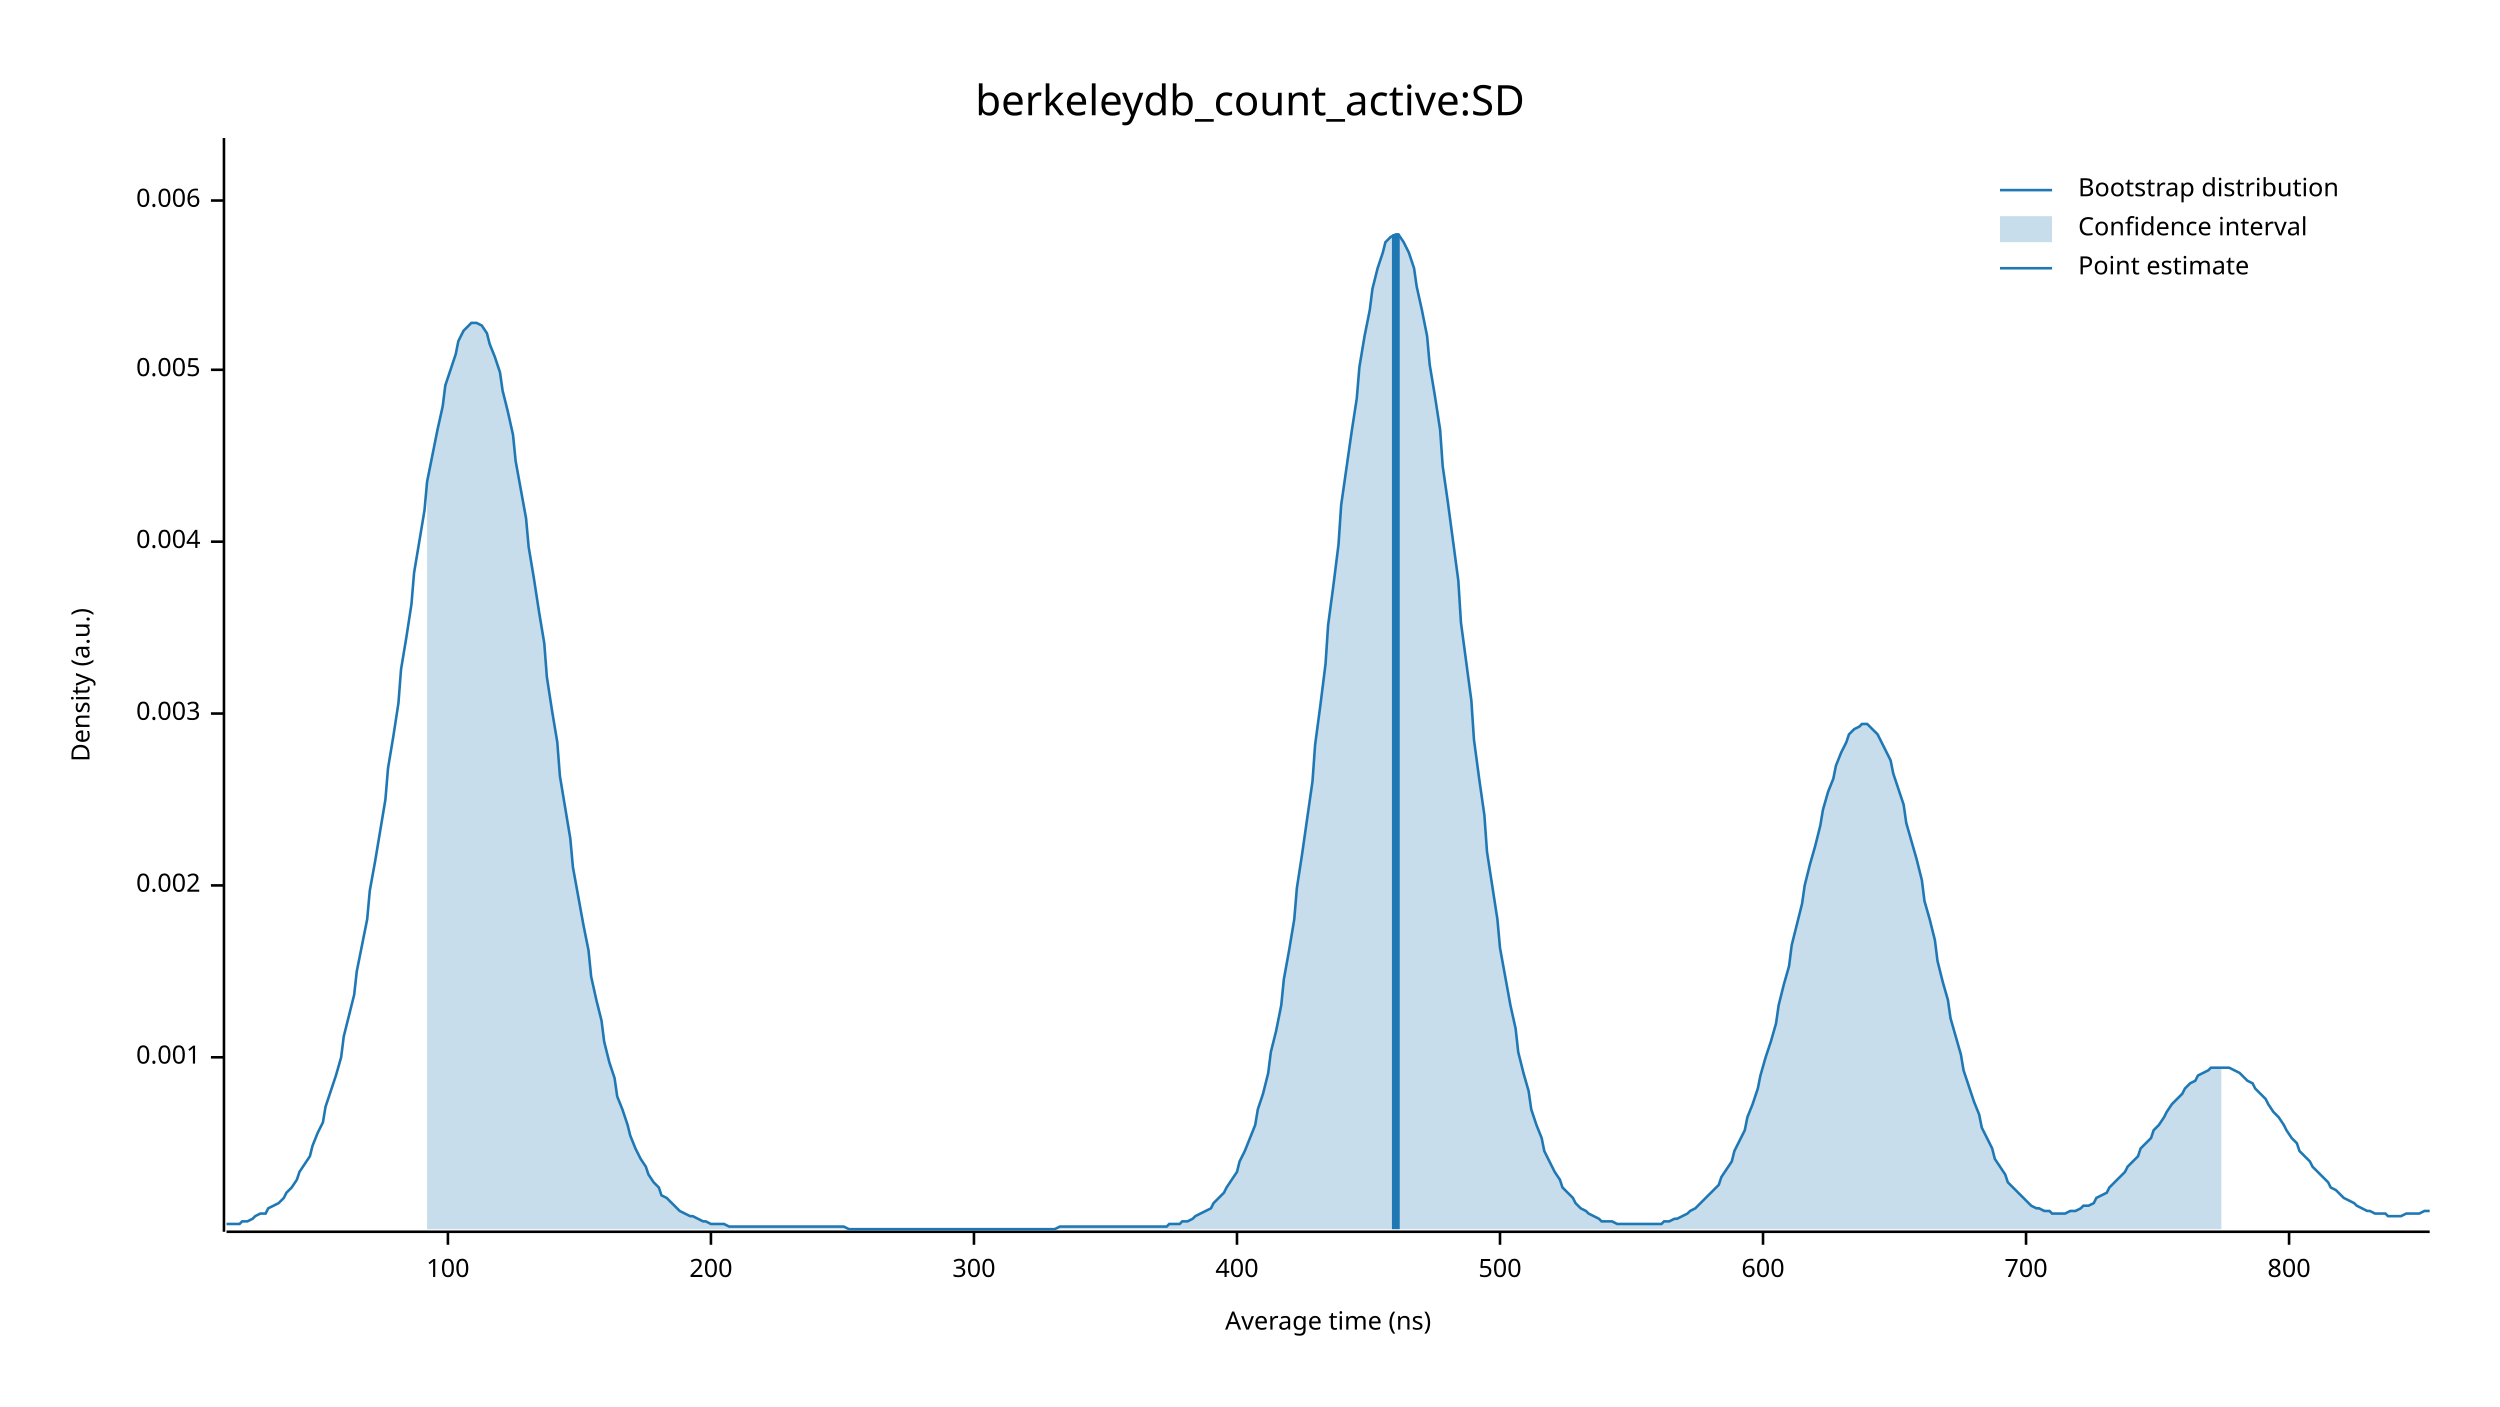
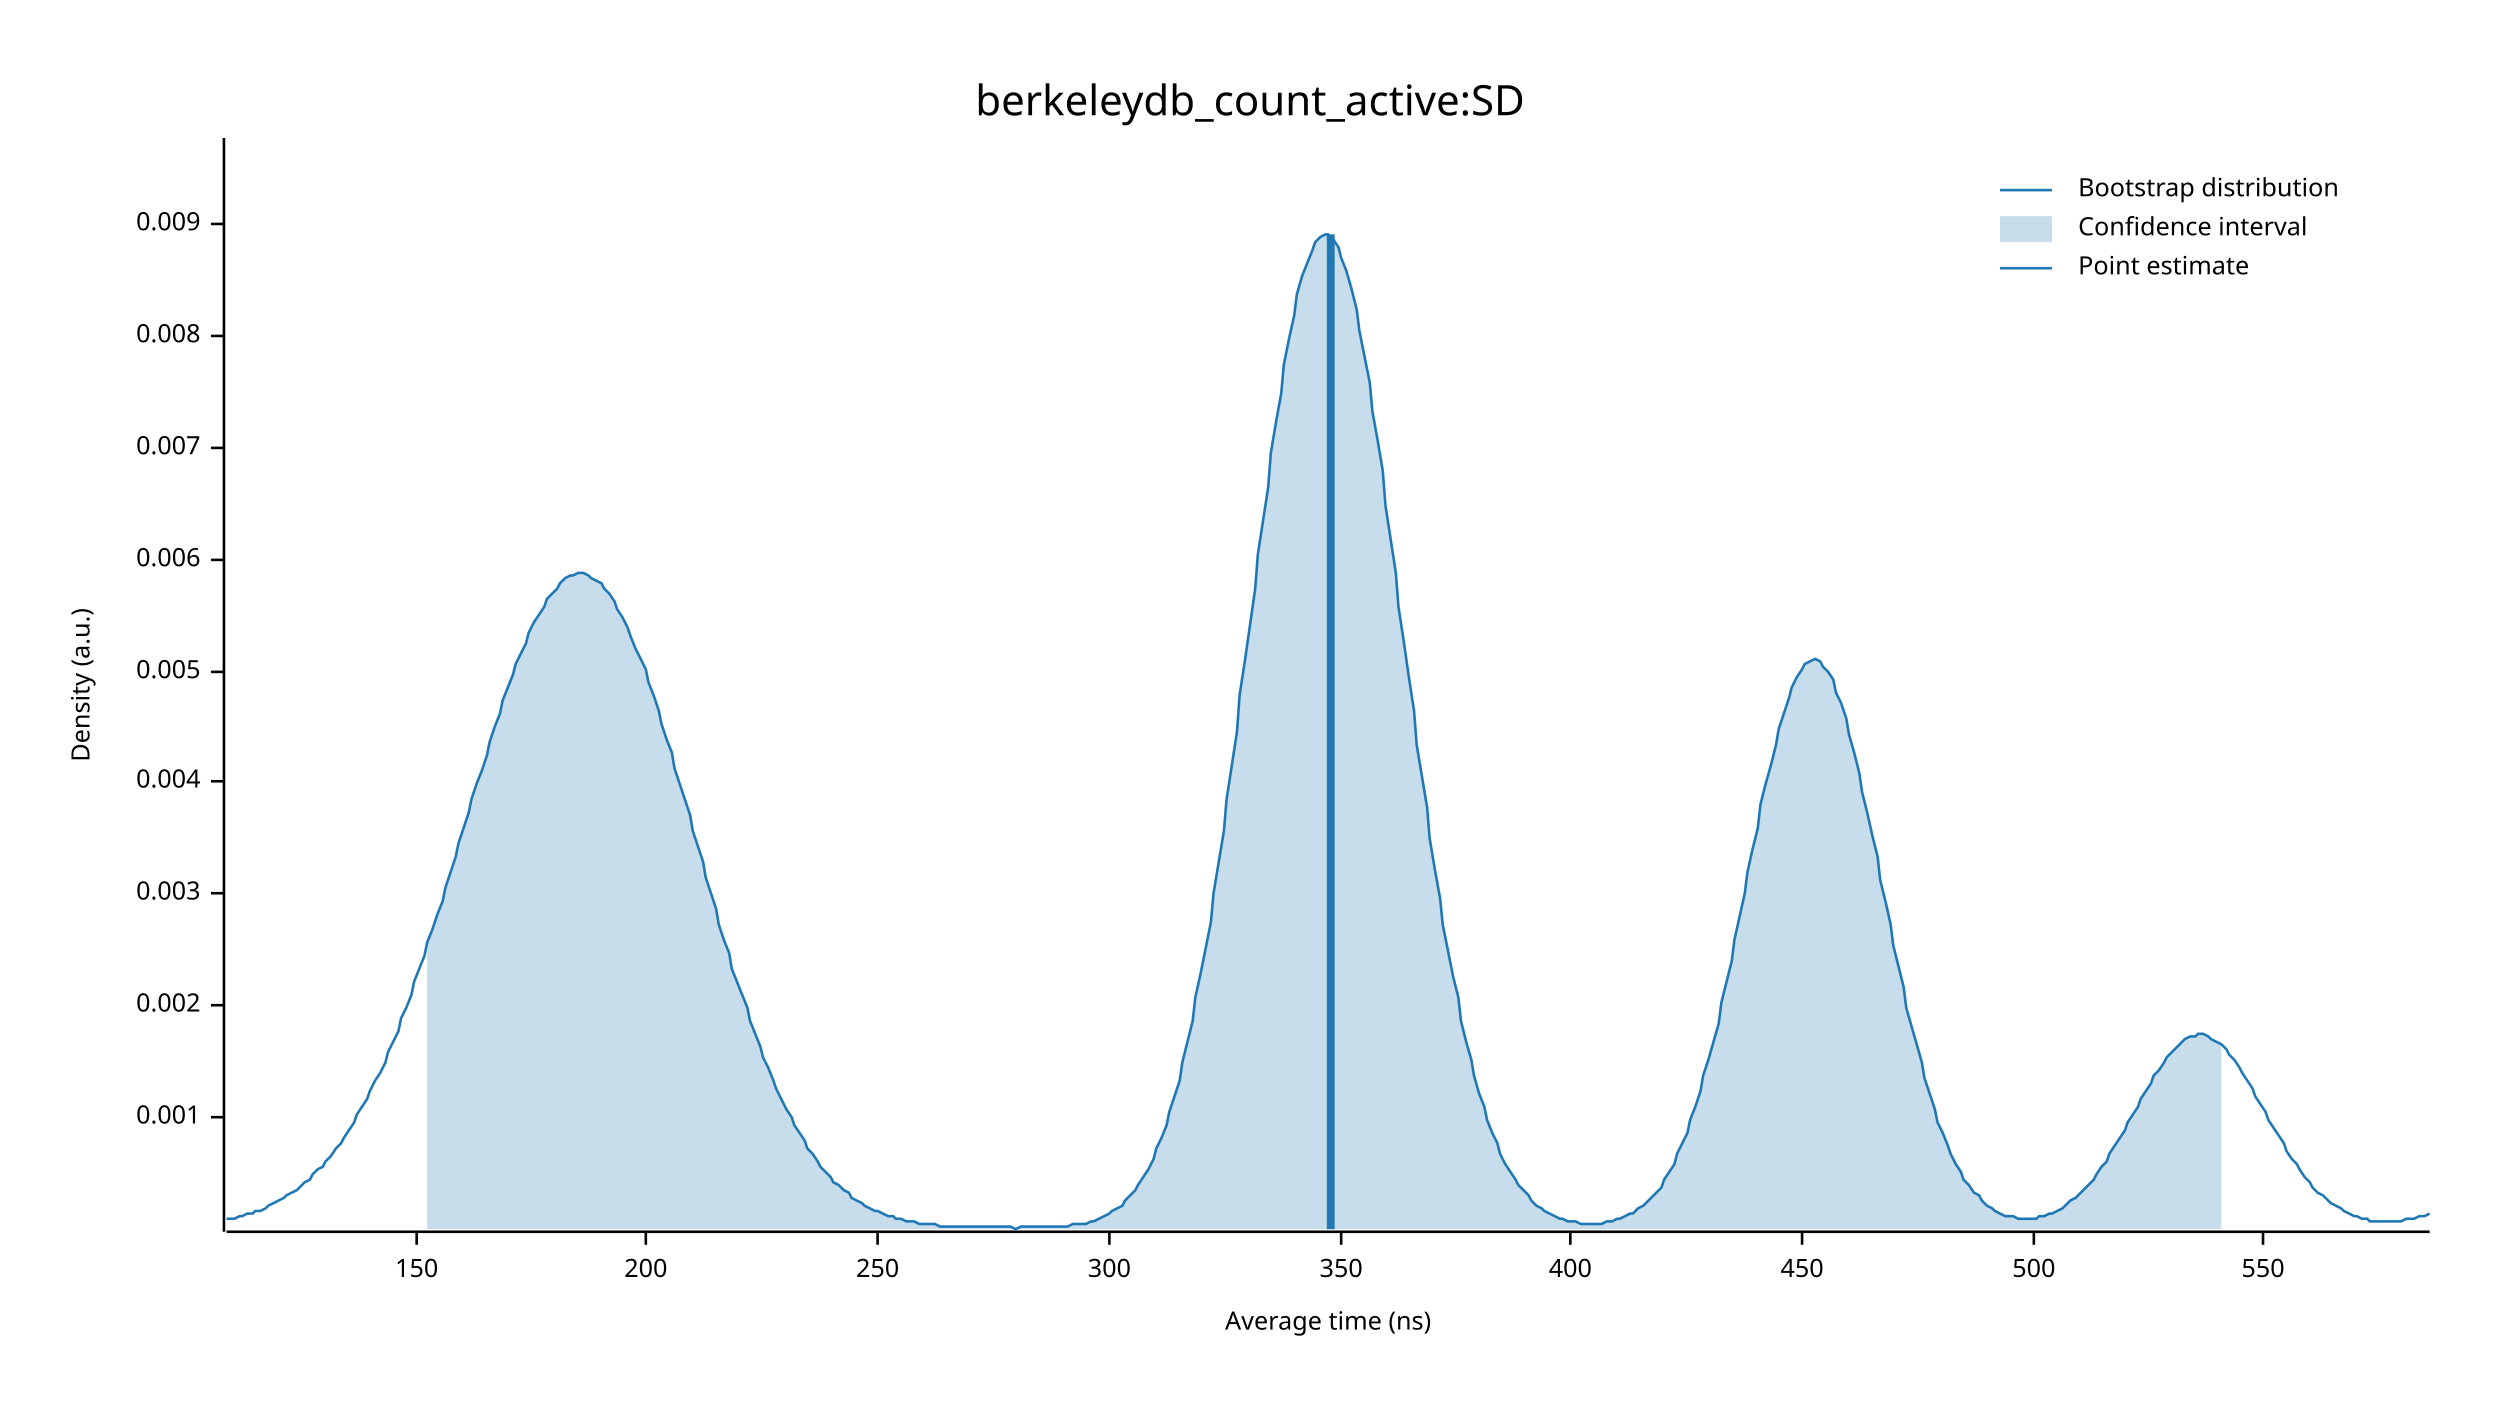
<svg xmlns="http://www.w3.org/2000/svg" width="960" height="540" viewBox="0 0 960 540">
  <text x="480" y="32" dy="0.76em" text-anchor="middle" font-family="sans-serif" font-size="16.129" opacity="1" fill="#000000">
berkeleydb_count_active:SD
</text>
  <text x="27" y="263" dy="0.76em" text-anchor="middle" font-family="sans-serif" font-size="9.677" opacity="1" fill="#000000" transform="rotate(270, 27, 263)">
Density (a.u.)
</text>
  <text x="510" y="513" dy="-0.5ex" text-anchor="middle" font-family="sans-serif" font-size="9.677" opacity="1" fill="#000000">
Average time (ns)
</text>
  <polyline fill="none" opacity="1" stroke="#000000" stroke-width="1" points="86,53 86,473 " />
-   <text x="77" y="406" dy="0.5ex" text-anchor="end" font-family="sans-serif" font-size="9.677" opacity="1" fill="#000000">
+   <text x="77" y="429" dy="0.5ex" text-anchor="end" font-family="sans-serif" font-size="9.677" opacity="1" fill="#000000">
0.001
</text>
-   <polyline fill="none" opacity="1" stroke="#000000" stroke-width="1" points="81,406 86,406 " />
-   <text x="77" y="340" dy="0.5ex" text-anchor="end" font-family="sans-serif" font-size="9.677" opacity="1" fill="#000000">
+   <polyline fill="none" opacity="1" stroke="#000000" stroke-width="1" points="81,429 86,429 " />
+   <text x="77" y="386" dy="0.5ex" text-anchor="end" font-family="sans-serif" font-size="9.677" opacity="1" fill="#000000">
0.002
</text>
-   <polyline fill="none" opacity="1" stroke="#000000" stroke-width="1" points="81,340 86,340 " />
-   <text x="77" y="274" dy="0.5ex" text-anchor="end" font-family="sans-serif" font-size="9.677" opacity="1" fill="#000000">
+   <polyline fill="none" opacity="1" stroke="#000000" stroke-width="1" points="81,386 86,386 " />
+   <text x="77" y="343" dy="0.5ex" text-anchor="end" font-family="sans-serif" font-size="9.677" opacity="1" fill="#000000">
0.003
</text>
-   <polyline fill="none" opacity="1" stroke="#000000" stroke-width="1" points="81,274 86,274 " />
-   <text x="77" y="208" dy="0.5ex" text-anchor="end" font-family="sans-serif" font-size="9.677" opacity="1" fill="#000000">
+   <polyline fill="none" opacity="1" stroke="#000000" stroke-width="1" points="81,343 86,343 " />
+   <text x="77" y="300" dy="0.5ex" text-anchor="end" font-family="sans-serif" font-size="9.677" opacity="1" fill="#000000">
0.004
</text>
-   <polyline fill="none" opacity="1" stroke="#000000" stroke-width="1" points="81,208 86,208 " />
-   <text x="77" y="142" dy="0.5ex" text-anchor="end" font-family="sans-serif" font-size="9.677" opacity="1" fill="#000000">
+   <polyline fill="none" opacity="1" stroke="#000000" stroke-width="1" points="81,300 86,300 " />
+   <text x="77" y="258" dy="0.5ex" text-anchor="end" font-family="sans-serif" font-size="9.677" opacity="1" fill="#000000">
0.005
</text>
-   <polyline fill="none" opacity="1" stroke="#000000" stroke-width="1" points="81,142 86,142 " />
-   <text x="77" y="77" dy="0.5ex" text-anchor="end" font-family="sans-serif" font-size="9.677" opacity="1" fill="#000000">
+   <polyline fill="none" opacity="1" stroke="#000000" stroke-width="1" points="81,258 86,258 " />
+   <text x="77" y="215" dy="0.5ex" text-anchor="end" font-family="sans-serif" font-size="9.677" opacity="1" fill="#000000">
0.006
</text>
-   <polyline fill="none" opacity="1" stroke="#000000" stroke-width="1" points="81,77 86,77 " />
+   <polyline fill="none" opacity="1" stroke="#000000" stroke-width="1" points="81,215 86,215 " />
+   <text x="77" y="172" dy="0.5ex" text-anchor="end" font-family="sans-serif" font-size="9.677" opacity="1" fill="#000000">
+ 0.007
+ </text>
+   <polyline fill="none" opacity="1" stroke="#000000" stroke-width="1" points="81,172 86,172 " />
+   <text x="77" y="129" dy="0.5ex" text-anchor="end" font-family="sans-serif" font-size="9.677" opacity="1" fill="#000000">
+ 0.008
+ </text>
+   <polyline fill="none" opacity="1" stroke="#000000" stroke-width="1" points="81,129 86,129 " />
+   <text x="77" y="86" dy="0.5ex" text-anchor="end" font-family="sans-serif" font-size="9.677" opacity="1" fill="#000000">
+ 0.009
+ </text>
+   <polyline fill="none" opacity="1" stroke="#000000" stroke-width="1" points="81,86 86,86 " />
  <polyline fill="none" opacity="1" stroke="#000000" stroke-width="1" points="87,473 933,473 " />
-   <text x="172" y="483" dy="0.76em" text-anchor="middle" font-family="sans-serif" font-size="9.677" opacity="1" fill="#000000">
- 100
+   <text x="160" y="483" dy="0.76em" text-anchor="middle" font-family="sans-serif" font-size="9.677" opacity="1" fill="#000000">
+ 150
</text>
-   <polyline fill="none" opacity="1" stroke="#000000" stroke-width="1" points="172,473 172,478 " />
-   <text x="273" y="483" dy="0.76em" text-anchor="middle" font-family="sans-serif" font-size="9.677" opacity="1" fill="#000000">
+   <polyline fill="none" opacity="1" stroke="#000000" stroke-width="1" points="160,473 160,478 " />
+   <text x="248" y="483" dy="0.76em" text-anchor="middle" font-family="sans-serif" font-size="9.677" opacity="1" fill="#000000">
200
</text>
-   <polyline fill="none" opacity="1" stroke="#000000" stroke-width="1" points="273,473 273,478 " />
-   <text x="374" y="483" dy="0.76em" text-anchor="middle" font-family="sans-serif" font-size="9.677" opacity="1" fill="#000000">
+   <polyline fill="none" opacity="1" stroke="#000000" stroke-width="1" points="248,473 248,478 " />
+   <text x="337" y="483" dy="0.76em" text-anchor="middle" font-family="sans-serif" font-size="9.677" opacity="1" fill="#000000">
+ 250
+ </text>
+   <polyline fill="none" opacity="1" stroke="#000000" stroke-width="1" points="337,473 337,478 " />
+   <text x="426" y="483" dy="0.76em" text-anchor="middle" font-family="sans-serif" font-size="9.677" opacity="1" fill="#000000">
300
</text>
-   <polyline fill="none" opacity="1" stroke="#000000" stroke-width="1" points="374,473 374,478 " />
-   <text x="475" y="483" dy="0.76em" text-anchor="middle" font-family="sans-serif" font-size="9.677" opacity="1" fill="#000000">
+   <polyline fill="none" opacity="1" stroke="#000000" stroke-width="1" points="426,473 426,478 " />
+   <text x="515" y="483" dy="0.76em" text-anchor="middle" font-family="sans-serif" font-size="9.677" opacity="1" fill="#000000">
+ 350
+ </text>
+   <polyline fill="none" opacity="1" stroke="#000000" stroke-width="1" points="515,473 515,478 " />
+   <text x="603" y="483" dy="0.76em" text-anchor="middle" font-family="sans-serif" font-size="9.677" opacity="1" fill="#000000">
400
</text>
-   <polyline fill="none" opacity="1" stroke="#000000" stroke-width="1" points="475,473 475,478 " />
-   <text x="576" y="483" dy="0.76em" text-anchor="middle" font-family="sans-serif" font-size="9.677" opacity="1" fill="#000000">
+   <polyline fill="none" opacity="1" stroke="#000000" stroke-width="1" points="603,473 603,478 " />
+   <text x="692" y="483" dy="0.76em" text-anchor="middle" font-family="sans-serif" font-size="9.677" opacity="1" fill="#000000">
+ 450
+ </text>
+   <polyline fill="none" opacity="1" stroke="#000000" stroke-width="1" points="692,473 692,478 " />
+   <text x="781" y="483" dy="0.76em" text-anchor="middle" font-family="sans-serif" font-size="9.677" opacity="1" fill="#000000">
500
</text>
-   <polyline fill="none" opacity="1" stroke="#000000" stroke-width="1" points="576,473 576,478 " />
-   <text x="677" y="483" dy="0.76em" text-anchor="middle" font-family="sans-serif" font-size="9.677" opacity="1" fill="#000000">
- 600
+   <polyline fill="none" opacity="1" stroke="#000000" stroke-width="1" points="781,473 781,478 " />
+   <text x="869" y="483" dy="0.76em" text-anchor="middle" font-family="sans-serif" font-size="9.677" opacity="1" fill="#000000">
+ 550
</text>
-   <polyline fill="none" opacity="1" stroke="#000000" stroke-width="1" points="677,473 677,478 " />
-   <text x="778" y="483" dy="0.76em" text-anchor="middle" font-family="sans-serif" font-size="9.677" opacity="1" fill="#000000">
- 700
- </text>
-   <polyline fill="none" opacity="1" stroke="#000000" stroke-width="1" points="778,473 778,478 " />
-   <text x="879" y="483" dy="0.76em" text-anchor="middle" font-family="sans-serif" font-size="9.677" opacity="1" fill="#000000">
- 800
- </text>
-   <polyline fill="none" opacity="1" stroke="#000000" stroke-width="1" points="879,473 879,478 " />
-   <polyline fill="none" opacity="1" stroke="#1F78B4" stroke-width="1" points="87,470 88,470 90,470 92,470 93,469 95,469 97,468 98,467 100,466 102,466 103,464 105,463 107,462 109,460 110,458 112,456 114,453 115,450 117,447 119,444 120,440 122,435 124,431 125,425 127,419 129,413 131,406 132,398 134,390 136,382 137,373 139,363 141,353 142,342 144,331 146,319 148,307 149,295 151,283 153,270 154,257 156,245 158,232 159,220 161,208 163,196 164,185 166,175 168,165 170,156 171,148 173,142 175,136 176,131 178,127 180,125 181,124 183,124 185,125 187,128 188,132 190,137 192,143 193,150 195,158 197,167 198,177 200,188 202,199 203,210 205,222 207,235 209,247 210,260 212,273 214,285 215,298 217,310 219,322 220,333 222,344 224,355 226,365 227,375 229,384 231,392 232,400 234,408 236,414 237,421 239,426 241,432 242,436 244,441 246,445 248,448 249,451 251,454 253,456 254,459 256,460 258,462 259,463 261,465 263,466 265,467 266,467 268,468 270,469 271,469 273,470 275,470 276,470 278,470 280,471 281,471 283,471 285,471 287,471 288,471 290,471 292,471 293,471 295,471 297,471 298,471 300,471 302,471 304,471 305,471 307,471 309,471 310,471 312,471 314,471 315,471 317,471 319,471 320,471 322,471 324,471 326,472 327,472 329,472 331,472 332,472 334,472 336,472 337,472 339,472 341,472 343,472 344,472 346,472 348,472 349,472 351,472 353,472 354,472 356,472 358,472 359,472 361,472 363,472 365,472 366,472 368,472 370,472 371,472 373,472 375,472 376,472 378,472 380,472 381,472 383,472 385,472 387,472 388,472 390,472 392,472 393,472 395,472 397,472 398,472 400,472 402,472 404,472 405,472 407,471 409,471 410,471 412,471 414,471 415,471 417,471 419,471 420,471 422,471 424,471 426,471 427,471 429,471 431,471 432,471 434,471 436,471 437,471 439,471 441,471 443,471 444,471 446,471 448,471 449,470 451,470 453,470 454,469 456,469 458,468 459,467 461,466 463,465 465,464 466,462 468,460 470,458 471,456 473,453 475,450 476,446 478,442 480,437 482,432 483,426 485,420 487,412 488,404 490,396 492,386 493,376 495,365 497,353 498,341 500,328 502,314 504,300 505,286 507,271 509,255 510,240 512,225 514,209 515,194 517,180 519,166 521,153 522,141 524,129 526,119 527,111 529,103 531,97 532,93 534,91 536,90 537,90 539,93 541,97 543,103 544,110 546,119 548,129 549,140 551,152 553,165 554,179 556,193 558,208 560,223 561,239 563,254 565,269 566,284 568,299 570,313 571,327 573,340 575,353 576,364 578,375 580,386 582,395 583,404 585,412 587,419 588,426 590,432 592,437 593,442 595,446 597,450 599,453 600,456 602,458 604,460 605,462 607,464 609,465 610,466 612,467 614,468 615,469 617,469 619,469 621,470 622,470 624,470 626,470 627,470 629,470 631,470 632,470 634,470 636,470 638,470 639,469 641,469 643,468 644,468 646,467 648,466 649,465 651,464 653,462 654,461 656,459 658,457 660,455 661,452 663,449 665,446 666,442 668,438 670,434 671,429 673,424 675,418 676,413 678,406 680,400 682,393 683,386 685,378 687,371 688,363 690,355 692,347 693,340 695,332 697,325 699,317 700,311 702,304 704,299 705,294 707,289 709,285 710,282 712,280 714,279 715,278 717,278 719,280 721,282 722,284 724,288 726,292 727,297 729,303 731,309 732,316 734,323 736,330 738,338 739,346 741,353 743,361 744,369 746,377 748,384 749,391 751,398 753,405 754,411 756,417 758,423 760,428 761,433 763,437 765,441 766,445 768,448 770,451 771,454 773,456 775,458 777,460 778,461 780,463 782,464 783,464 785,465 787,465 788,466 790,466 792,466 793,466 795,465 797,465 799,464 800,463 802,463 804,462 805,460 807,459 809,458 810,456 812,454 814,452 816,450 817,448 819,446 821,444 822,441 824,439 826,437 827,434 829,432 831,429 832,427 834,424 836,422 838,420 839,418 841,416 843,415 844,413 846,412 848,411 849,410 851,410 853,410 855,410 856,410 858,411 860,412 861,413 863,415 865,416 866,418 868,420 870,422 871,424 873,427 875,429 877,432 878,434 880,437 882,439 883,442 885,444 887,446 888,448 890,450 892,452 894,454 895,456 897,457 899,459 900,460 902,461 904,462 905,463 907,464 909,465 910,465 912,466 914,466 916,466 917,467 919,467 921,467 922,467 924,466 926,466 927,466 929,466 931,465 933,465 " />
-   <polygon opacity="0.25" fill="#1F78B4" points="164,185 166,175 168,165 170,156 171,148 173,142 175,136 176,131 178,127 180,125 181,124 183,124 185,125 187,128 188,132 190,137 192,143 193,150 195,158 197,167 198,177 200,188 202,199 203,210 205,222 207,235 209,247 210,260 212,273 214,285 215,298 217,310 219,322 220,333 222,344 224,355 226,365 227,375 229,384 231,392 232,400 234,408 236,414 237,421 239,426 241,432 242,436 244,441 246,445 248,448 249,451 251,454 253,456 254,459 256,460 258,462 259,463 261,465 263,466 265,467 266,467 268,468 270,469 271,469 273,470 275,470 276,470 278,470 280,471 281,471 283,471 285,471 287,471 288,471 290,471 292,471 293,471 295,471 297,471 298,471 300,471 302,471 304,471 305,471 307,471 309,471 310,471 312,471 314,471 315,471 317,471 319,471 320,471 322,471 324,471 326,472 327,472 329,472 331,472 332,472 334,472 336,472 337,472 339,472 341,472 343,472 344,472 346,472 348,472 349,472 351,472 353,472 354,472 356,472 358,472 359,472 361,472 363,472 365,472 366,472 368,472 370,472 371,472 373,472 375,472 376,472 378,472 380,472 381,472 383,472 385,472 387,472 388,472 390,472 392,472 393,472 395,472 397,472 398,472 400,472 402,472 404,472 405,472 407,471 409,471 410,471 412,471 414,471 415,471 417,471 419,471 420,471 422,471 424,471 426,471 427,471 429,471 431,471 432,471 434,471 436,471 437,471 439,471 441,471 443,471 444,471 446,471 448,471 449,470 451,470 453,470 454,469 456,469 458,468 459,467 461,466 463,465 465,464 466,462 468,460 470,458 471,456 473,453 475,450 476,446 478,442 480,437 482,432 483,426 485,420 487,412 488,404 490,396 492,386 493,376 495,365 497,353 498,341 500,328 502,314 504,300 505,286 507,271 509,255 510,240 512,225 514,209 515,194 517,180 519,166 521,153 522,141 524,129 526,119 527,111 529,103 531,97 532,93 534,91 536,90 537,90 539,93 541,97 543,103 544,110 546,119 548,129 549,140 551,152 553,165 554,179 556,193 558,208 560,223 561,239 563,254 565,269 566,284 568,299 570,313 571,327 573,340 575,353 576,364 578,375 580,386 582,395 583,404 585,412 587,419 588,426 590,432 592,437 593,442 595,446 597,450 599,453 600,456 602,458 604,460 605,462 607,464 609,465 610,466 612,467 614,468 615,469 617,469 619,469 621,470 622,470 624,470 626,470 627,470 629,470 631,470 632,470 634,470 636,470 638,470 639,469 641,469 643,468 644,468 646,467 648,466 649,465 651,464 653,462 654,461 656,459 658,457 660,455 661,452 663,449 665,446 666,442 668,438 670,434 671,429 673,424 675,418 676,413 678,406 680,400 682,393 683,386 685,378 687,371 688,363 690,355 692,347 693,340 695,332 697,325 699,317 700,311 702,304 704,299 705,294 707,289 709,285 710,282 712,280 714,279 715,278 717,278 719,280 721,282 722,284 724,288 726,292 727,297 729,303 731,309 732,316 734,323 736,330 738,338 739,346 741,353 743,361 744,369 746,377 748,384 749,391 751,398 753,405 754,411 756,417 758,423 760,428 761,433 763,437 765,441 766,445 768,448 770,451 771,454 773,456 775,458 777,460 778,461 780,463 782,464 783,464 785,465 787,465 788,466 790,466 792,466 793,466 795,465 797,465 799,464 800,463 802,463 804,462 805,460 807,459 809,458 810,456 812,454 814,452 816,450 817,448 819,446 821,444 822,441 824,439 826,437 827,434 829,432 831,429 832,427 834,424 836,422 838,420 839,418 841,416 843,415 844,413 846,412 848,411 849,410 851,410 853,410 853,472 164,472 " />
-   <polyline fill="none" opacity="1" stroke="#1F78B4" stroke-width="3" points="536,472 536,90 " />
+   <polyline fill="none" opacity="1" stroke="#000000" stroke-width="1" points="869,473 869,478 " />
+   <polyline fill="none" opacity="1" stroke="#1F78B4" stroke-width="1" points="87,468 88,468 90,468 92,467 93,467 95,466 97,466 98,465 100,465 102,464 103,463 105,462 107,461 109,460 110,459 112,458 114,457 115,456 117,454 119,453 120,451 122,449 124,448 125,446 127,444 129,441 131,439 132,437 134,434 136,431 137,428 139,425 141,422 142,419 144,415 146,412 148,408 149,404 151,400 153,396 154,391 156,387 158,382 159,377 161,372 163,367 164,362 166,357 168,351 170,346 171,341 173,335 175,329 176,324 178,318 180,312 181,307 183,301 185,296 187,290 188,285 190,279 192,274 193,269 195,264 197,259 198,255 200,251 202,247 203,243 205,239 207,236 209,233 210,230 212,228 214,226 215,224 217,222 219,221 220,221 222,220 224,220 226,221 227,222 229,223 231,224 232,226 234,228 236,231 237,234 239,237 241,241 242,244 244,249 246,253 248,257 249,262 251,267 253,273 254,278 256,284 258,289 259,295 261,301 263,307 265,313 266,319 268,325 270,331 271,337 273,343 275,349 276,355 278,361 280,366 281,372 283,377 285,382 287,387 288,392 290,397 292,402 293,406 295,410 297,415 298,418 300,422 302,426 304,429 305,432 307,435 309,438 310,441 312,443 314,446 315,448 317,450 319,452 320,454 322,455 324,457 326,458 327,460 329,461 331,462 332,463 334,464 336,465 337,465 339,466 341,467 343,467 344,468 346,468 348,469 349,469 351,469 353,470 354,470 356,470 358,470 359,470 361,471 363,471 365,471 366,471 368,471 370,471 371,471 373,471 375,471 376,471 378,471 380,471 381,471 383,471 385,471 387,471 388,471 390,472 392,471 393,471 395,471 397,471 398,471 400,471 402,471 404,471 405,471 407,471 409,471 410,471 412,470 414,470 415,470 417,470 419,469 420,469 422,468 424,467 426,466 427,465 429,464 431,463 432,461 434,459 436,457 437,455 439,452 441,449 443,445 444,441 446,437 448,432 449,427 451,421 453,415 454,408 456,400 458,392 459,383 461,374 463,364 465,354 466,343 468,331 470,319 471,307 473,294 475,281 476,267 478,254 480,240 482,226 483,213 485,200 487,187 488,174 490,162 492,151 493,140 495,130 497,121 498,113 500,106 502,101 504,96 505,93 507,91 509,90 510,90 512,92 514,95 515,99 517,104 519,111 521,119 522,127 524,137 526,147 527,158 529,169 531,181 532,194 534,207 536,220 537,233 539,246 541,260 543,273 544,286 546,298 548,310 549,322 551,334 553,345 554,355 556,365 558,375 560,383 561,392 563,400 565,407 566,413 568,420 570,425 571,430 573,435 575,439 576,443 578,447 580,450 582,453 583,455 585,457 587,459 588,461 590,463 592,464 593,465 595,466 597,467 599,468 600,468 602,469 604,469 605,469 607,470 609,470 610,470 612,470 614,470 615,470 617,469 619,469 621,468 622,468 624,467 626,466 627,466 629,464 631,463 632,462 634,460 636,458 638,456 639,453 641,450 643,447 644,443 646,439 648,435 649,430 651,425 653,419 654,413 656,407 658,400 660,393 661,385 663,377 665,369 666,361 668,352 670,343 671,335 673,326 675,318 676,309 678,301 680,294 682,286 683,280 685,274 687,268 688,264 690,260 692,257 693,255 695,254 697,253 699,254 700,256 702,258 704,261 705,266 707,270 709,276 710,282 712,289 714,297 715,304 717,312 719,321 721,329 722,338 724,346 726,355 727,363 729,371 731,379 732,387 734,394 736,401 738,408 739,414 741,420 743,426 744,431 746,435 748,440 749,443 751,447 753,450 754,453 756,455 758,458 760,459 761,461 763,463 765,464 766,465 768,466 770,467 771,467 773,467 775,468 777,468 778,468 780,468 782,468 783,467 785,467 787,466 788,466 790,465 792,464 793,463 795,461 797,460 799,458 800,457 802,455 804,453 805,451 807,448 809,446 810,443 812,440 814,437 816,434 817,431 819,428 821,425 822,422 824,419 826,416 827,413 829,411 831,408 832,406 834,404 836,402 838,400 839,399 841,398 843,398 844,397 846,397 848,398 849,399 851,400 853,401 855,403 856,405 858,407 860,410 861,412 863,415 865,418 866,421 868,424 870,427 871,430 873,433 875,436 877,439 878,442 880,445 882,447 883,449 885,452 887,454 888,456 890,458 892,459 894,461 895,462 897,463 899,464 900,465 902,466 904,467 905,467 907,468 909,468 910,469 912,469 914,469 916,469 917,469 919,469 921,469 922,469 924,468 926,468 927,468 929,467 931,467 933,466 " />
+   <polygon opacity="0.25" fill="#1F78B4" points="164,362 166,357 168,351 170,346 171,341 173,335 175,329 176,324 178,318 180,312 181,307 183,301 185,296 187,290 188,285 190,279 192,274 193,269 195,264 197,259 198,255 200,251 202,247 203,243 205,239 207,236 209,233 210,230 212,228 214,226 215,224 217,222 219,221 220,221 222,220 224,220 226,221 227,222 229,223 231,224 232,226 234,228 236,231 237,234 239,237 241,241 242,244 244,249 246,253 248,257 249,262 251,267 253,273 254,278 256,284 258,289 259,295 261,301 263,307 265,313 266,319 268,325 270,331 271,337 273,343 275,349 276,355 278,361 280,366 281,372 283,377 285,382 287,387 288,392 290,397 292,402 293,406 295,410 297,415 298,418 300,422 302,426 304,429 305,432 307,435 309,438 310,441 312,443 314,446 315,448 317,450 319,452 320,454 322,455 324,457 326,458 327,460 329,461 331,462 332,463 334,464 336,465 337,465 339,466 341,467 343,467 344,468 346,468 348,469 349,469 351,469 353,470 354,470 356,470 358,470 359,470 361,471 363,471 365,471 366,471 368,471 370,471 371,471 373,471 375,471 376,471 378,471 380,471 381,471 383,471 385,471 387,471 388,471 390,472 392,471 393,471 395,471 397,471 398,471 400,471 402,471 404,471 405,471 407,471 409,471 410,471 412,470 414,470 415,470 417,470 419,469 420,469 422,468 424,467 426,466 427,465 429,464 431,463 432,461 434,459 436,457 437,455 439,452 441,449 443,445 444,441 446,437 448,432 449,427 451,421 453,415 454,408 456,400 458,392 459,383 461,374 463,364 465,354 466,343 468,331 470,319 471,307 473,294 475,281 476,267 478,254 480,240 482,226 483,213 485,200 487,187 488,174 490,162 492,151 493,140 495,130 497,121 498,113 500,106 502,101 504,96 505,93 507,91 509,90 510,90 512,92 514,95 515,99 517,104 519,111 521,119 522,127 524,137 526,147 527,158 529,169 531,181 532,194 534,207 536,220 537,233 539,246 541,260 543,273 544,286 546,298 548,310 549,322 551,334 553,345 554,355 556,365 558,375 560,383 561,392 563,400 565,407 566,413 568,420 570,425 571,430 573,435 575,439 576,443 578,447 580,450 582,453 583,455 585,457 587,459 588,461 590,463 592,464 593,465 595,466 597,467 599,468 600,468 602,469 604,469 605,469 607,470 609,470 610,470 612,470 614,470 615,470 617,469 619,469 621,468 622,468 624,467 626,466 627,466 629,464 631,463 632,462 634,460 636,458 638,456 639,453 641,450 643,447 644,443 646,439 648,435 649,430 651,425 653,419 654,413 656,407 658,400 660,393 661,385 663,377 665,369 666,361 668,352 670,343 671,335 673,326 675,318 676,309 678,301 680,294 682,286 683,280 685,274 687,268 688,264 690,260 692,257 693,255 695,254 697,253 699,254 700,256 702,258 704,261 705,266 707,270 709,276 710,282 712,289 714,297 715,304 717,312 719,321 721,329 722,338 724,346 726,355 727,363 729,371 731,379 732,387 734,394 736,401 738,408 739,414 741,420 743,426 744,431 746,435 748,440 749,443 751,447 753,450 754,453 756,455 758,458 760,459 761,461 763,463 765,464 766,465 768,466 770,467 771,467 773,467 775,468 777,468 778,468 780,468 782,468 783,467 785,467 787,466 788,466 790,465 792,464 793,463 795,461 797,460 799,458 800,457 802,455 804,453 805,451 807,448 809,446 810,443 812,440 814,437 816,434 817,431 819,428 821,425 822,422 824,419 826,416 827,413 829,411 831,408 832,406 834,404 836,402 838,400 839,399 841,398 843,398 844,397 846,397 848,398 849,399 851,400 853,401 853,472 164,472 " />
+   <polyline fill="none" opacity="1" stroke="#1F78B4" stroke-width="3" points="511,472 511,90 " />
  <text x="798" y="68" dy="0.76em" text-anchor="start" font-family="sans-serif" font-size="9.677" opacity="1" fill="#000000">
Bootstrap distribution
</text>
  <text x="798" y="83" dy="0.76em" text-anchor="start" font-family="sans-serif" font-size="9.677" opacity="1" fill="#000000">
Confidence interval
</text>
  <text x="798" y="98" dy="0.76em" text-anchor="start" font-family="sans-serif" font-size="9.677" opacity="1" fill="#000000">
Point estimate
</text>
  <polyline fill="none" opacity="1" stroke="#1F78B4" stroke-width="1" points="768,73 788,73 " />
  <rect x="768" y="83" width="20" height="10" opacity="0.25" fill="#1F78B4" stroke="none" />
  <polyline fill="none" opacity="1" stroke="#1F78B4" stroke-width="1" points="768,103 788,103 " />
</svg>
